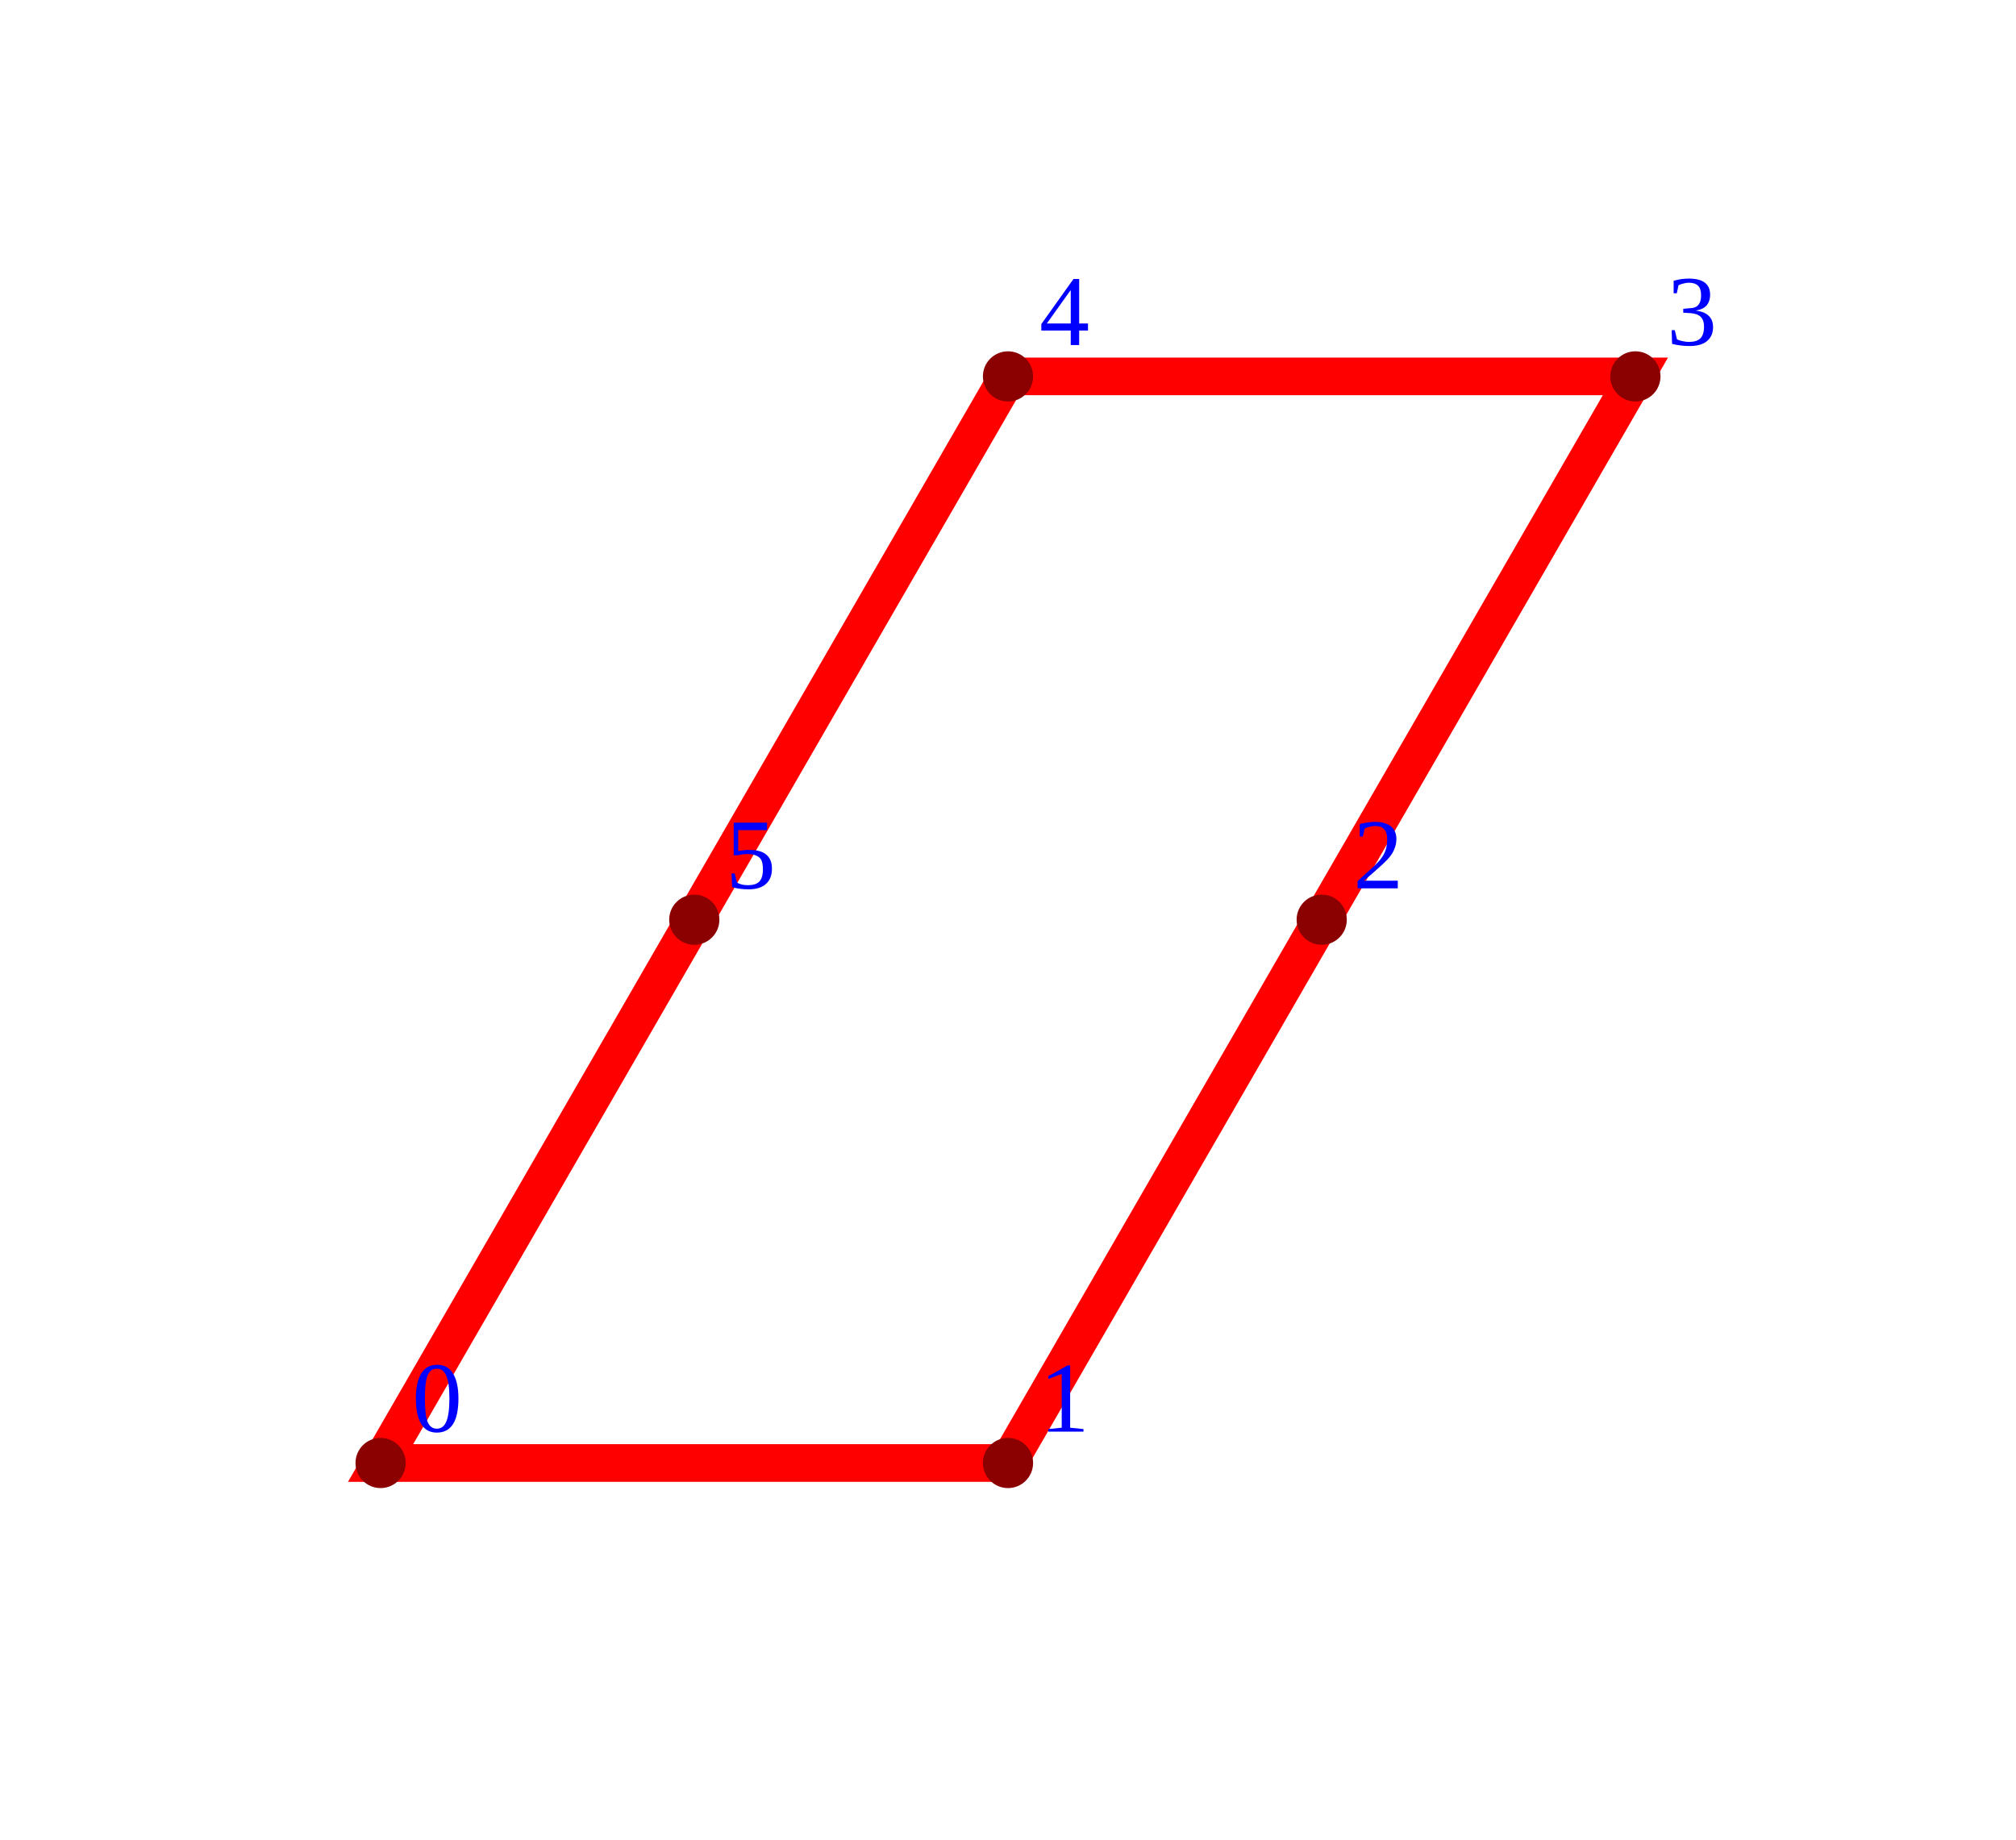
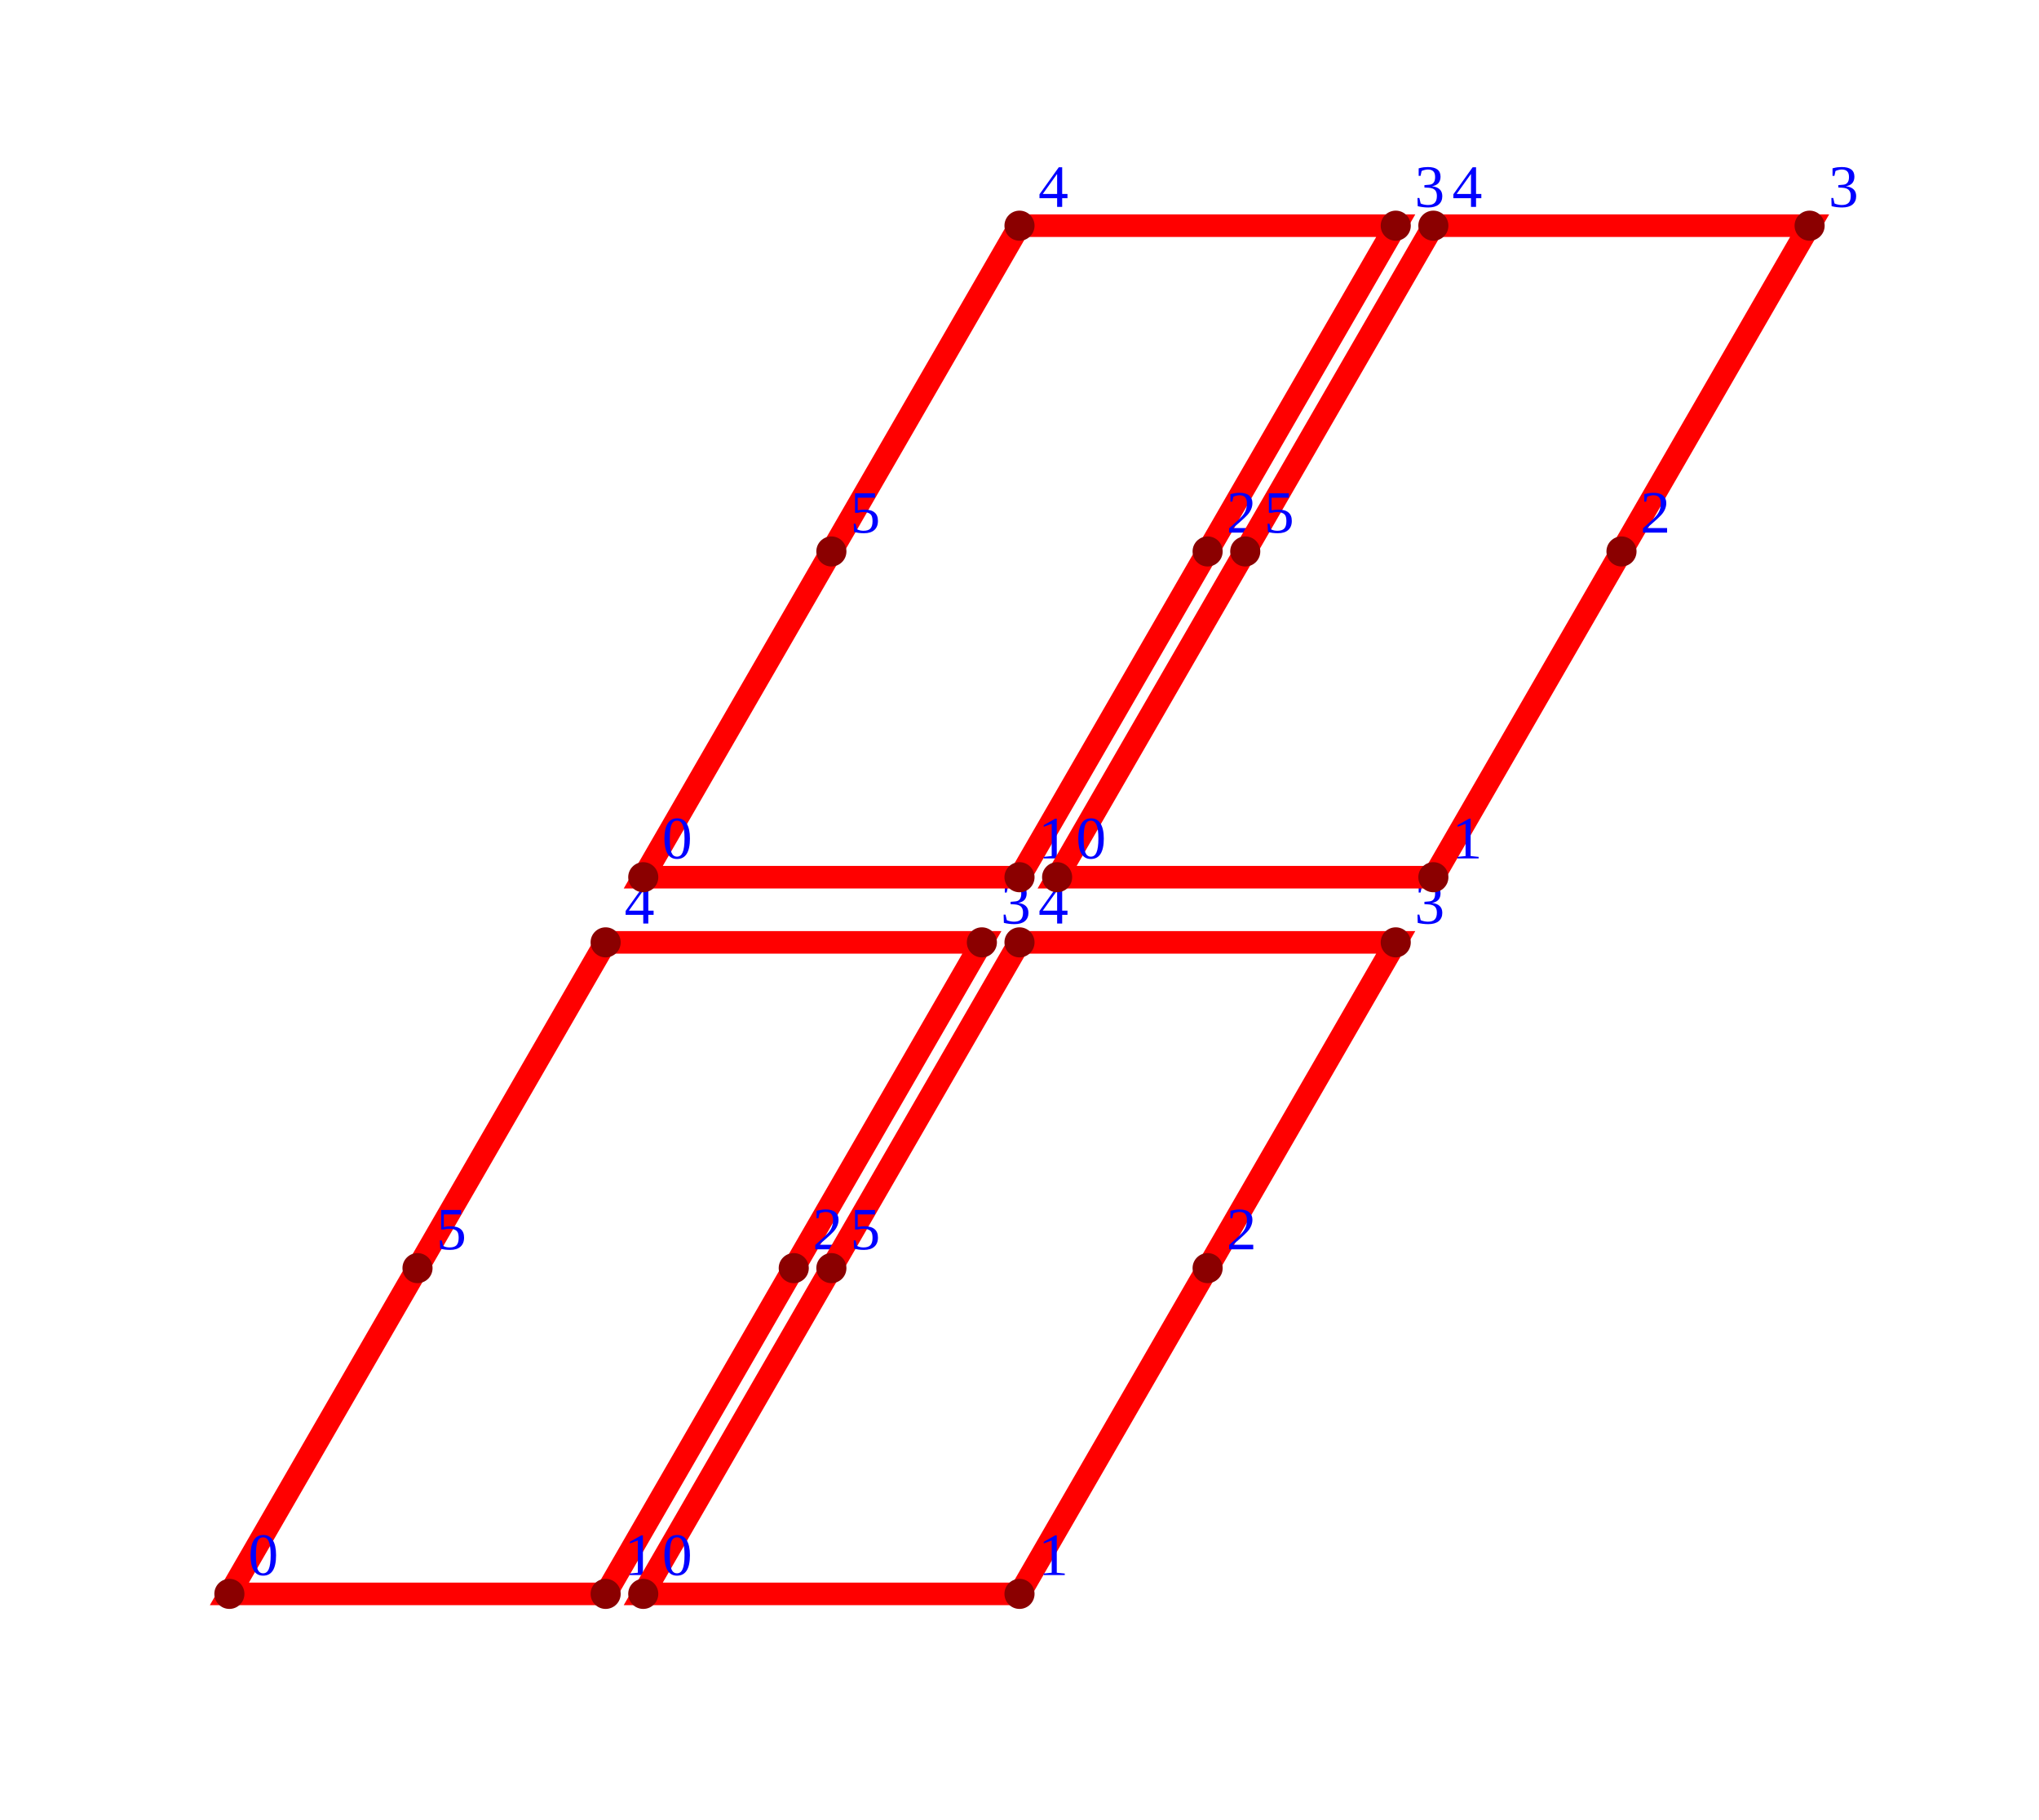
- <svg xmlns="http://www.w3.org/2000/svg" width="160" height="146" viewBox="-30 -116.603 160 146.603">
+ <svg xmlns="http://www.w3.org/2000/svg" width="270" height="241" viewBox="-30 -211.865 270 241.865">
  <g>
-     <g stroke="red" stroke-width="3.0" fill="none">
-       <polygon points="0,0 50,0 75,-43.301 100,-86.603 50,-86.603 25,-43.301" />
+     <g>
+       <g stroke="red" stroke-width="3.0" fill="none">
+         <polygon points="0,0 50,0 75,-43.301 100,-86.603 50,-86.603 25,-43.301" />
+       </g>
+       <g fill="darkred">
+         <circle cx="0" cy="0" r="2.0" />
+         <circle cx="50" cy="0" r="2.0" />
+         <circle cx="75" cy="-43.301" r="2.0" />
+         <circle cx="100" cy="-86.603" r="2.0" />
+         <circle cx="50" cy="-86.603" r="2.0" />
+         <circle cx="25" cy="-43.301" r="2.0" />
+       </g>
+       <g font-size="8" fill="blue">
+         <text x="2.5" y="-2.5">0</text>
+         <text x="52.5" y="-2.5">1</text>
+         <text x="77.5" y="-45.801">2</text>
+         <text x="102.5" y="-89.103">3</text>
+         <text x="52.5" y="-89.103">4</text>
+         <text x="27.5" y="-45.801">5</text>
+       </g>
    </g>
-     <g fill="darkred">
-       <circle cx="0" cy="0" r="2.0" />
-       <circle cx="50" cy="0" r="2.0" />
-       <circle cx="75" cy="-43.301" r="2.0" />
-       <circle cx="100" cy="-86.603" r="2.0" />
-       <circle cx="50" cy="-86.603" r="2.0" />
-       <circle cx="25" cy="-43.301" r="2.0" />
+   </g>
+   <g transform="translate(55.00, 0.00)">
+     <g>
+       <g stroke="red" stroke-width="3.0" fill="none">
+         <polygon points="0,0 50,0 75,-43.301 100,-86.603 50,-86.603 25,-43.301" />
+       </g>
+       <g fill="darkred">
+         <circle cx="0" cy="0" r="2.0" />
+         <circle cx="50" cy="0" r="2.0" />
+         <circle cx="75" cy="-43.301" r="2.0" />
+         <circle cx="100" cy="-86.603" r="2.0" />
+         <circle cx="50" cy="-86.603" r="2.0" />
+         <circle cx="25" cy="-43.301" r="2.0" />
+       </g>
+       <g font-size="8" fill="blue">
+         <text x="2.5" y="-2.5">0</text>
+         <text x="52.5" y="-2.5">1</text>
+         <text x="77.5" y="-45.801">2</text>
+         <text x="102.5" y="-89.103">3</text>
+         <text x="52.5" y="-89.103">4</text>
+         <text x="27.5" y="-45.801">5</text>
+       </g>
    </g>
-     <g font-size="8" fill="blue">
-       <text x="2.5" y="-2.5">0</text>
-       <text x="52.5" y="-2.5">1</text>
-       <text x="77.5" y="-45.801">2</text>
-       <text x="102.5" y="-89.103">3</text>
-       <text x="52.5" y="-89.103">4</text>
-       <text x="27.5" y="-45.801">5</text>
+   </g>
+   <g transform="translate(55, -95.26279)">
+     <g>
+       <g stroke="red" stroke-width="3.0" fill="none">
+         <polygon points="0,0 50,0 75,-43.301 100,-86.603 50,-86.603 25,-43.301" />
+       </g>
+       <g fill="darkred">
+         <circle cx="0" cy="0" r="2.0" />
+         <circle cx="50" cy="0" r="2.0" />
+         <circle cx="75" cy="-43.301" r="2.0" />
+         <circle cx="100" cy="-86.603" r="2.0" />
+         <circle cx="50" cy="-86.603" r="2.0" />
+         <circle cx="25" cy="-43.301" r="2.0" />
+       </g>
+       <g font-size="8" fill="blue">
+         <text x="2.5" y="-2.5">0</text>
+         <text x="52.5" y="-2.5">1</text>
+         <text x="77.5" y="-45.801">2</text>
+         <text x="102.5" y="-89.103">3</text>
+         <text x="52.5" y="-89.103">4</text>
+         <text x="27.5" y="-45.801">5</text>
+       </g>
+     </g>
+   </g>
+   <g transform="translate(110, -95.26279)">
+     <g>
+       <g stroke="red" stroke-width="3.0" fill="none">
+         <polygon points="0,0 50,0 75,-43.301 100,-86.603 50,-86.603 25,-43.301" />
+       </g>
+       <g fill="darkred">
+         <circle cx="0" cy="0" r="2.0" />
+         <circle cx="50" cy="0" r="2.0" />
+         <circle cx="75" cy="-43.301" r="2.0" />
+         <circle cx="100" cy="-86.603" r="2.0" />
+         <circle cx="50" cy="-86.603" r="2.0" />
+         <circle cx="25" cy="-43.301" r="2.0" />
+       </g>
+       <g font-size="8" fill="blue">
+         <text x="2.5" y="-2.5">0</text>
+         <text x="52.5" y="-2.5">1</text>
+         <text x="77.5" y="-45.801">2</text>
+         <text x="102.5" y="-89.103">3</text>
+         <text x="52.5" y="-89.103">4</text>
+         <text x="27.5" y="-45.801">5</text>
+       </g>
    </g>
  </g>
</svg>
